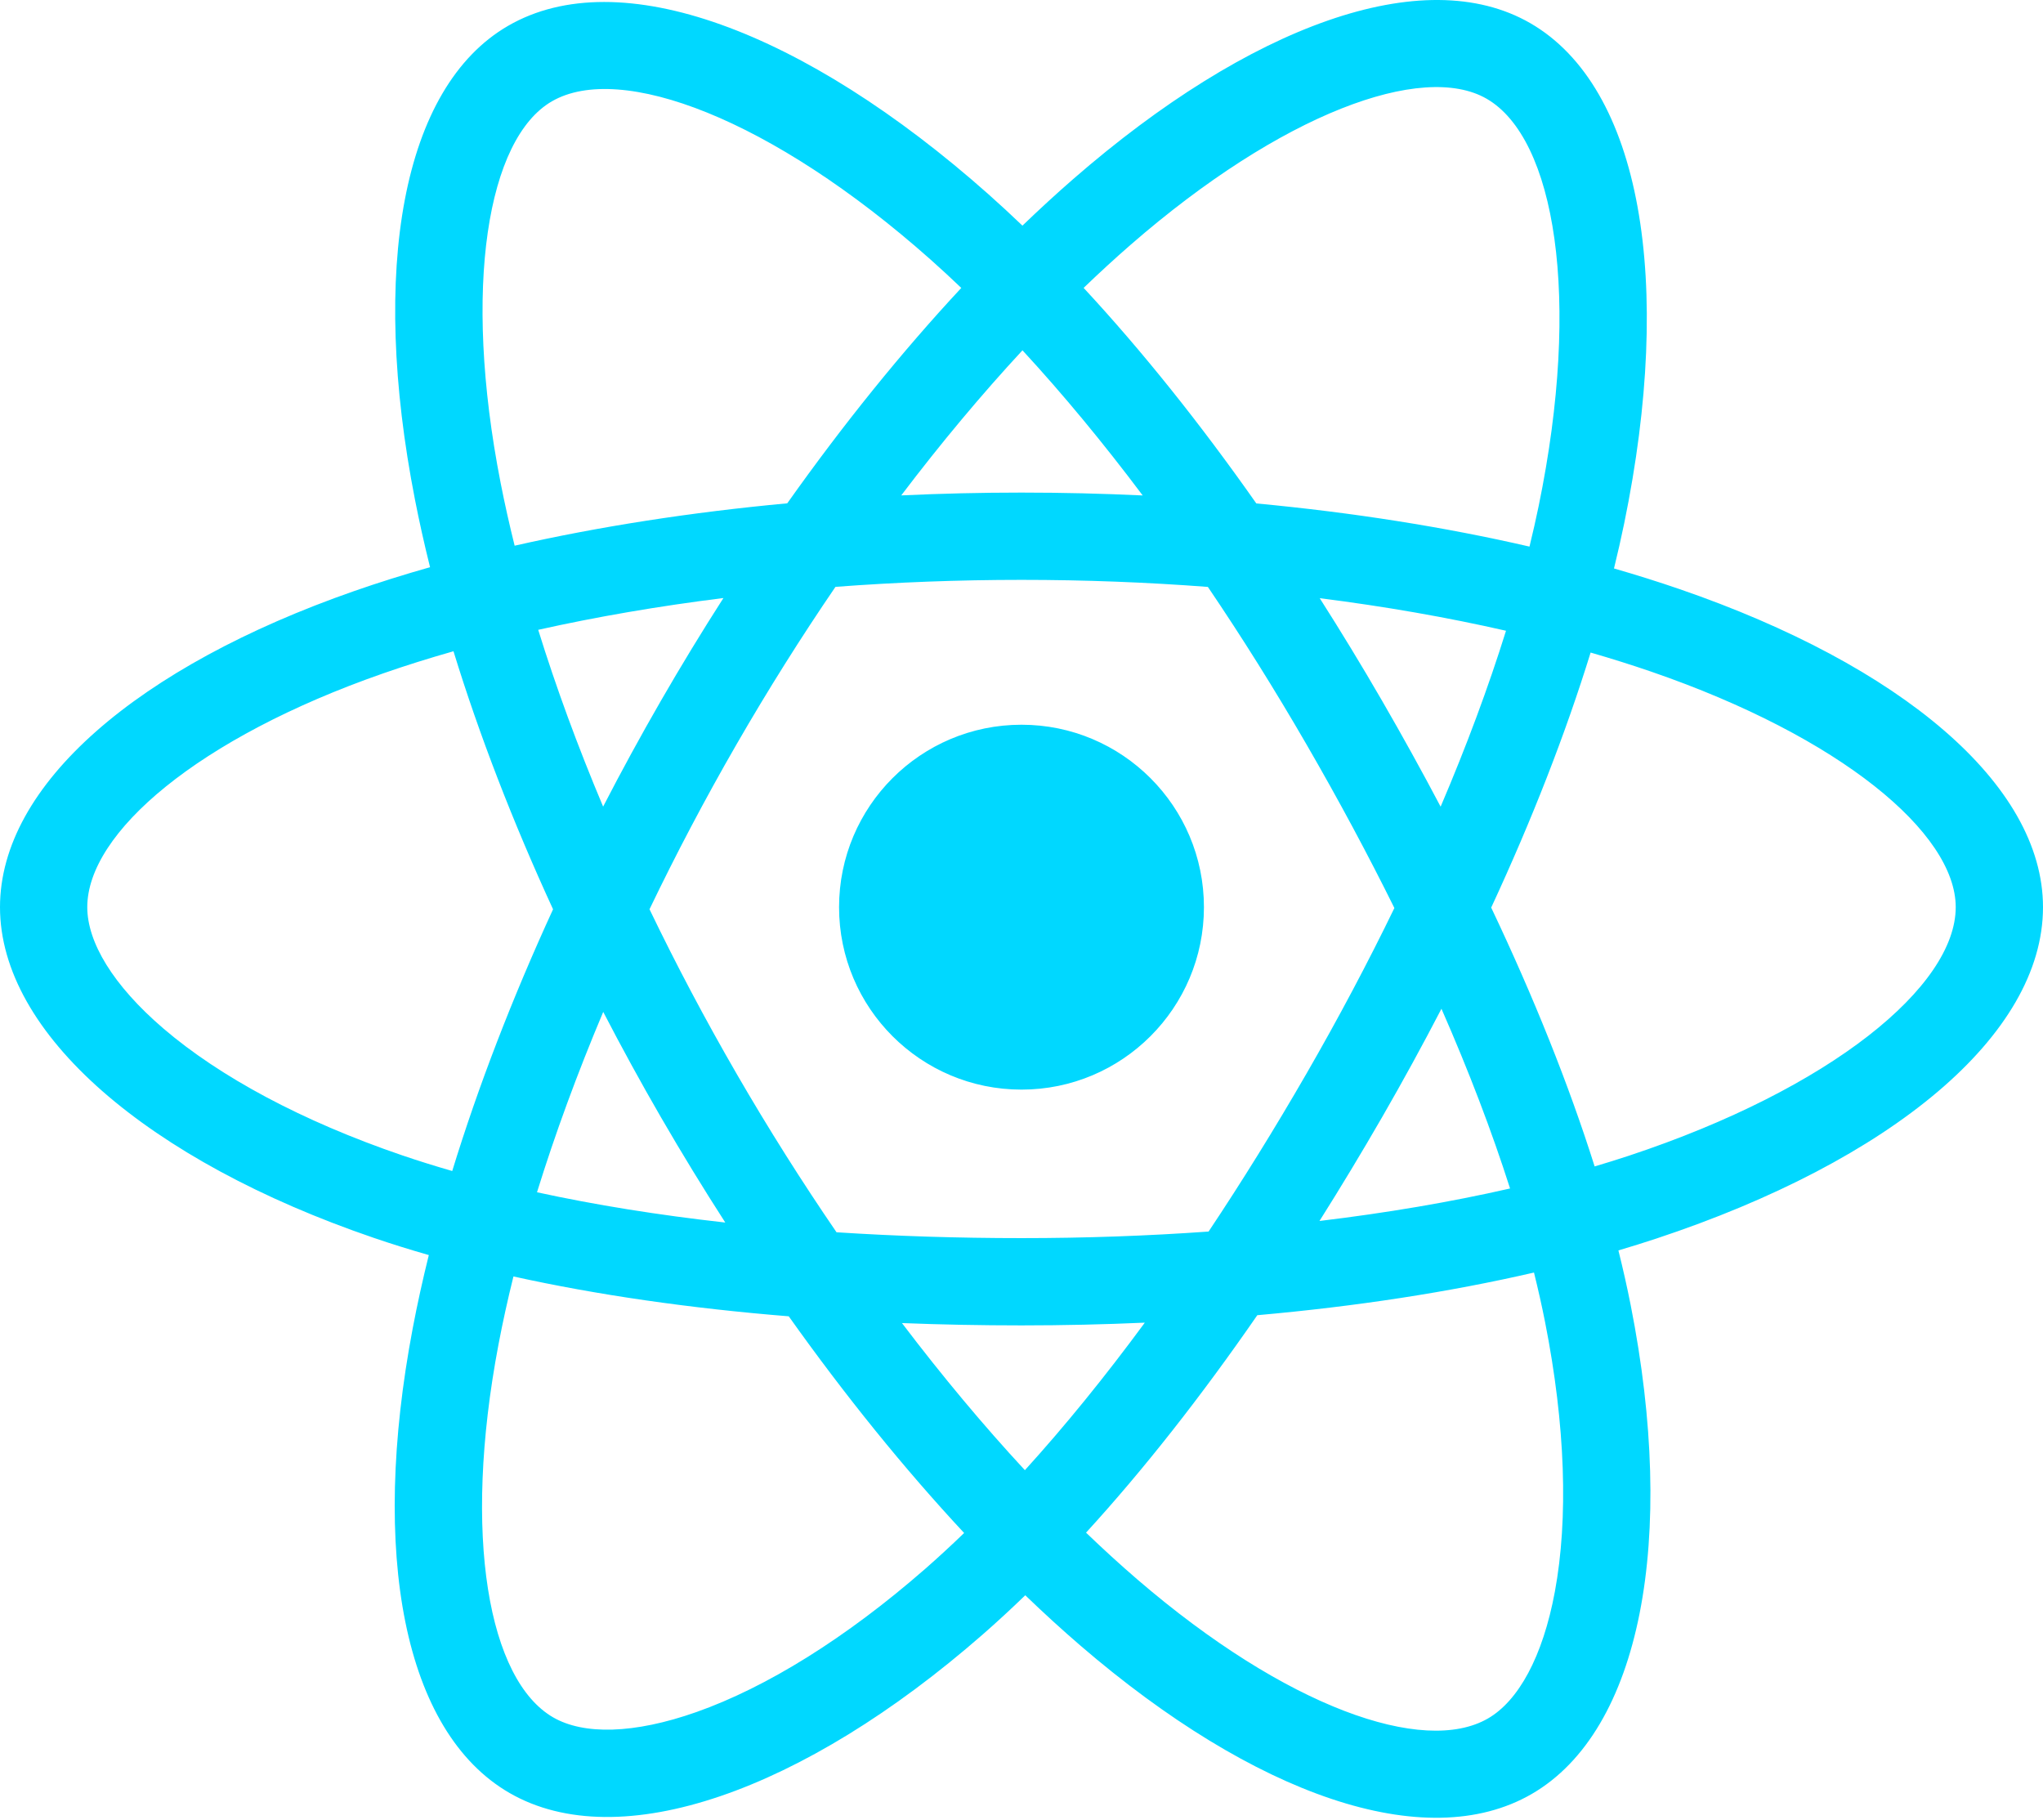
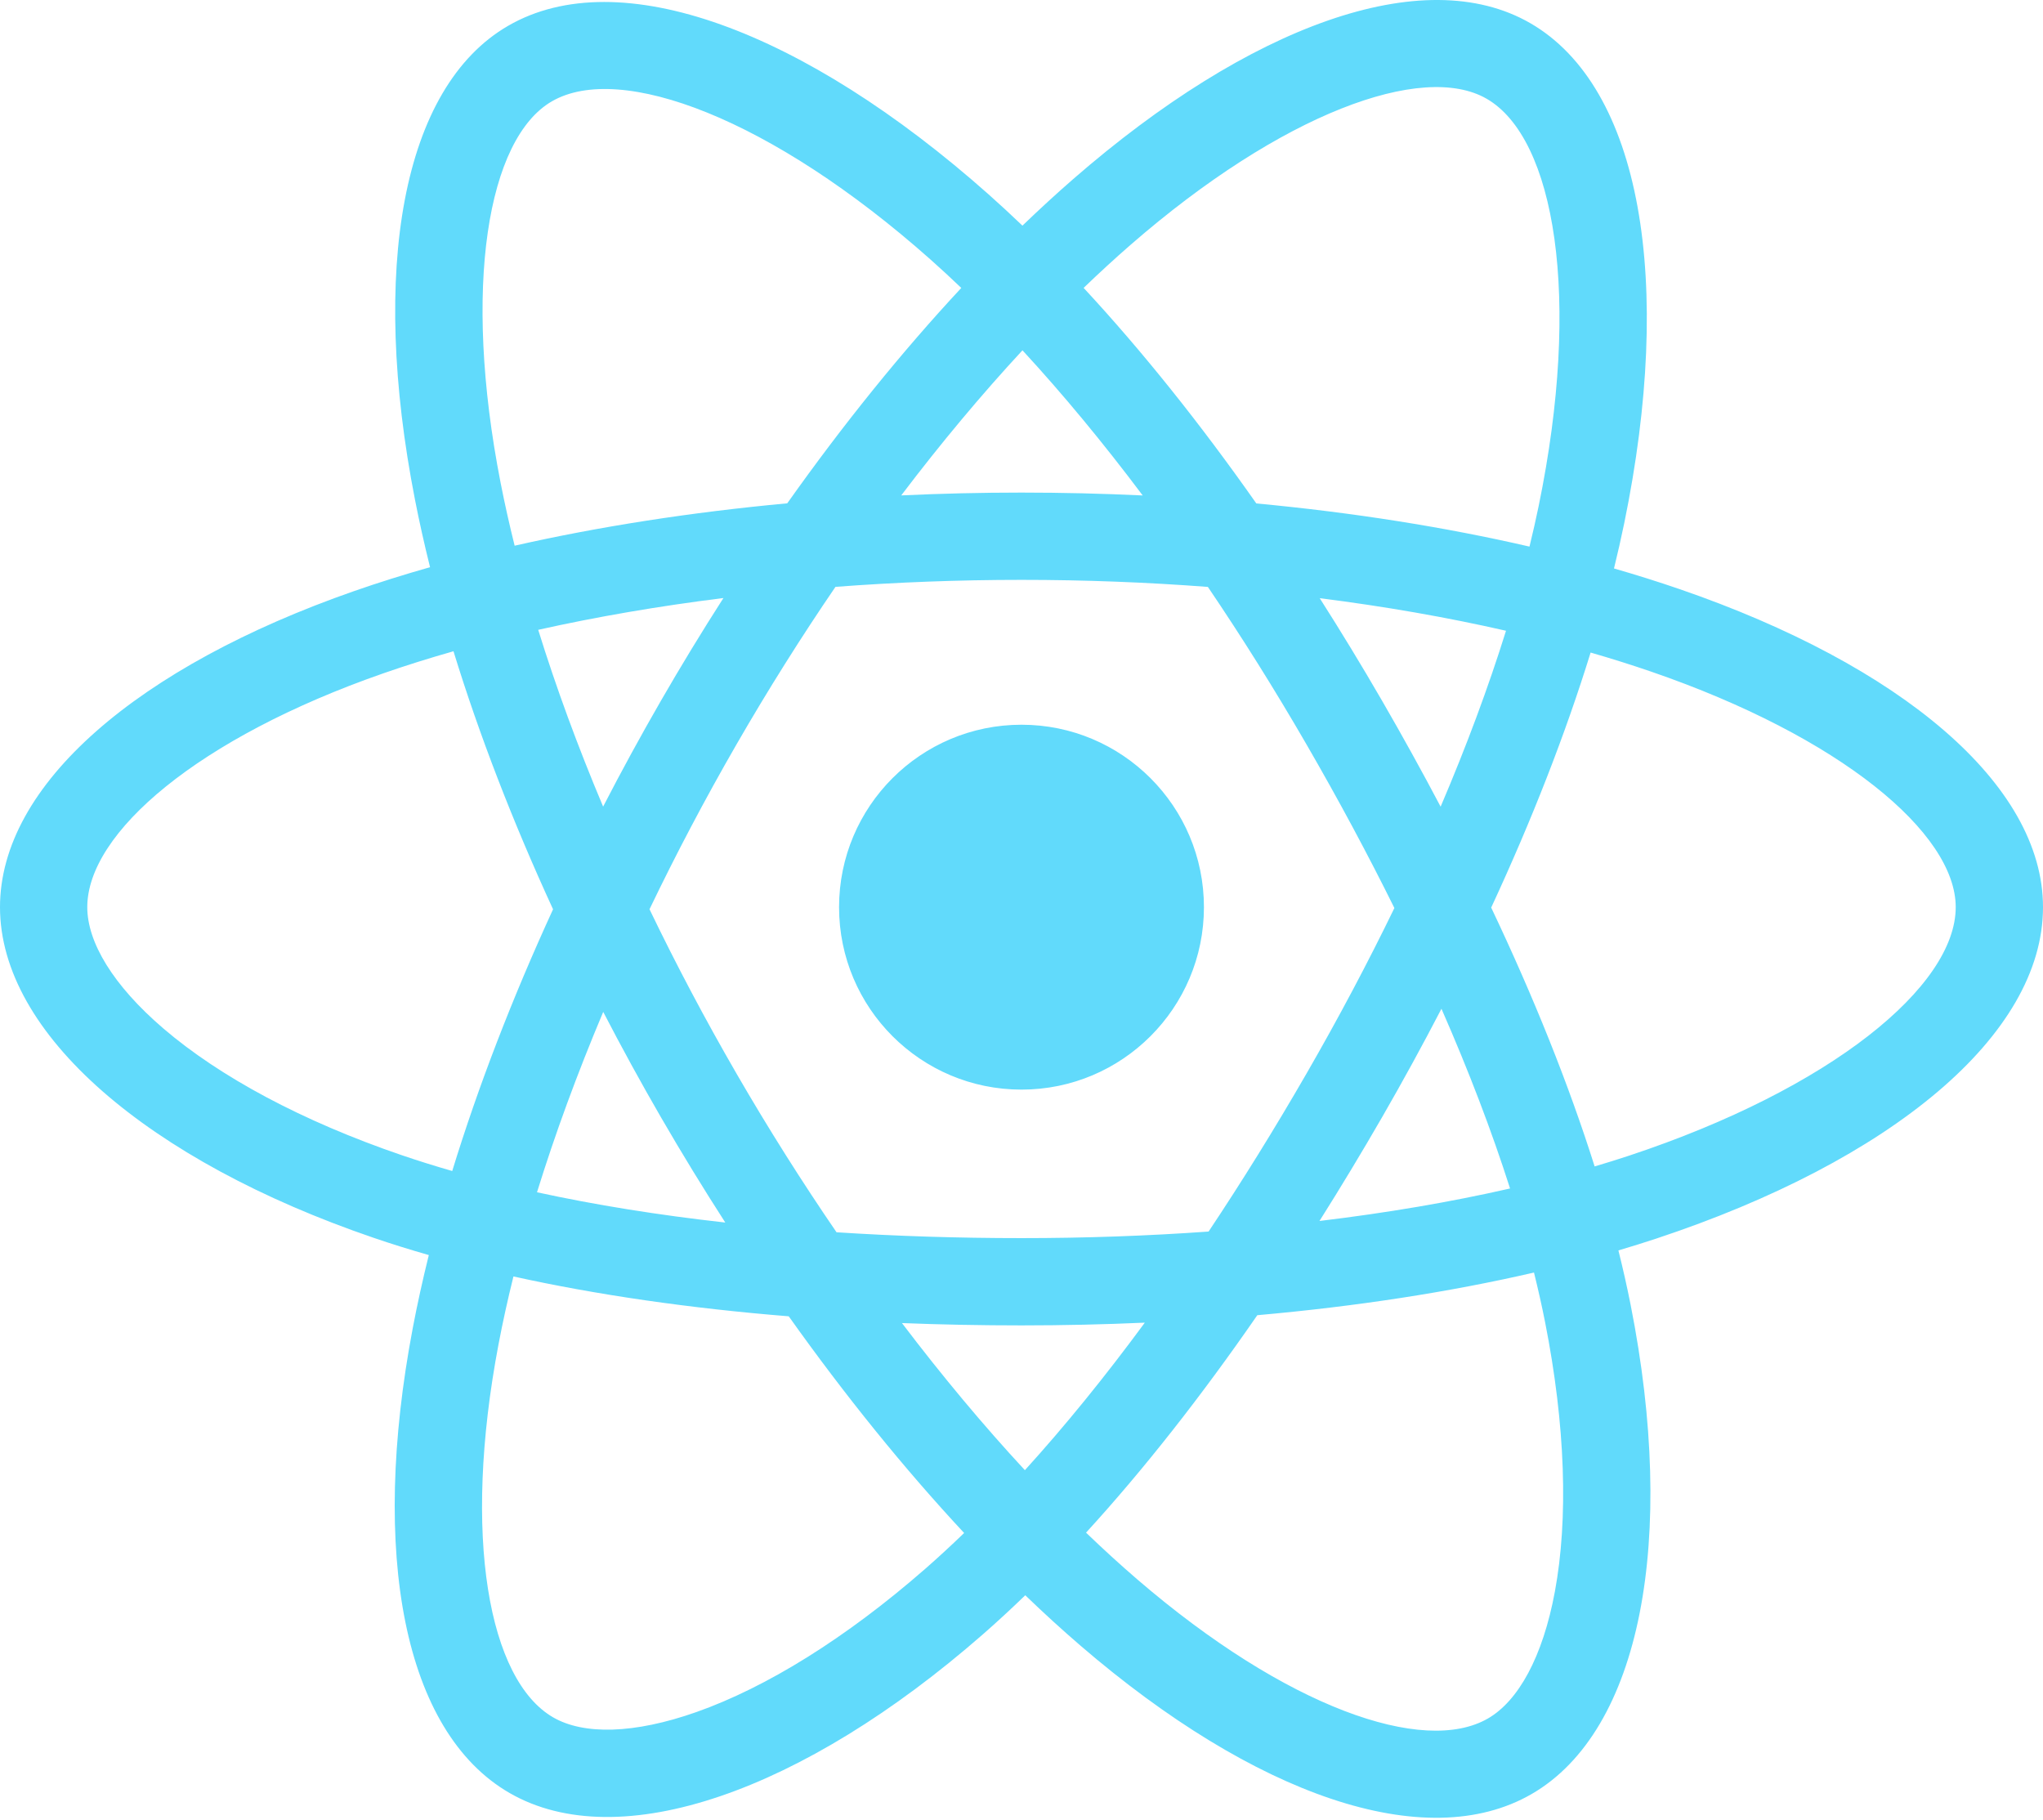
<svg xmlns="http://www.w3.org/2000/svg" width="256px" height="228px" viewBox="0 0 256 228" version="1.1" preserveAspectRatio="xMidYMid">
  <g>
-     <path d="M210.483,73.824 C207.828,72.91 205.076,72.045 202.242,71.227 C202.708,69.326 203.136,67.45 203.516,65.606 C209.754,35.325 205.675,10.93 191.747,2.898 C178.392,-4.803 156.551,3.227 134.493,22.424 C132.372,24.27 130.245,26.224 128.118,28.272 C126.702,26.917 125.287,25.608 123.877,24.355 C100.759,3.829 77.587,-4.822 63.673,3.233 C50.33,10.957 46.379,33.89 51.995,62.588 C52.537,65.36 53.171,68.191 53.887,71.069 C50.608,72 47.442,72.992 44.413,74.048 C17.309,83.497 0,98.307 0,113.668 C0,129.533 18.582,145.446 46.812,155.095 C49.039,155.857 51.351,156.577 53.733,157.26 C52.96,160.373 52.288,163.423 51.723,166.398 C46.369,194.598 50.55,216.989 63.857,224.664 C77.601,232.59 100.669,224.443 123.13,204.809 C124.906,203.257 126.687,201.611 128.472,199.886 C130.786,202.114 133.095,204.222 135.393,206.2 C157.15,224.922 178.638,232.482 191.932,224.786 C205.663,216.837 210.126,192.783 204.332,163.518 C203.89,161.283 203.375,159 202.797,156.676 C204.417,156.197 206.007,155.702 207.557,155.188 C236.905,145.465 256,129.745 256,113.668 C256,98.251 238.132,83.342 210.483,73.824 L210.483,73.824 Z M204.118,144.808 C202.718,145.271 201.282,145.719 199.818,146.153 C196.578,135.896 192.206,124.99 186.855,113.721 C191.961,102.721 196.165,91.954 199.314,81.764 C201.933,82.522 204.474,83.321 206.924,84.164 C230.613,92.32 245.064,104.377 245.064,113.668 C245.064,123.564 229.458,136.411 204.118,144.808 L204.118,144.808 Z M193.604,165.642 C196.166,178.583 196.531,190.283 194.835,199.429 C193.31,207.648 190.244,213.127 186.452,215.322 C178.385,219.991 161.132,213.921 142.525,197.91 C140.392,196.074 138.244,194.115 136.088,192.04 C143.302,184.151 150.511,174.98 157.547,164.794 C169.923,163.696 181.615,161.9 192.218,159.449 C192.74,161.556 193.204,163.622 193.604,165.642 L193.604,165.642 Z M87.276,214.515 C79.394,217.298 73.116,217.378 69.321,215.19 C61.246,210.533 57.889,192.554 62.468,168.438 C62.993,165.676 63.617,162.839 64.337,159.939 C74.823,162.258 86.43,163.927 98.835,164.933 C105.919,174.9 113.336,184.061 120.811,192.083 C119.178,193.659 117.551,195.16 115.934,196.575 C106.001,205.257 96.048,211.417 87.276,214.515 L87.276,214.515 Z M50.349,144.747 C37.866,140.48 27.557,134.935 20.491,128.884 C14.141,123.447 10.936,118.048 10.936,113.668 C10.936,104.346 24.833,92.456 48.012,84.375 C50.825,83.394 53.769,82.47 56.824,81.602 C60.028,92.022 64.23,102.917 69.301,113.934 C64.164,125.115 59.902,136.183 56.667,146.726 C54.489,146.099 52.379,145.44 50.349,144.747 L50.349,144.747 Z M62.727,60.488 C57.916,35.9 61.111,17.353 69.152,12.698 C77.716,7.74 96.654,14.809 116.615,32.533 C117.891,33.666 119.172,34.851 120.456,36.078 C113.018,44.065 105.669,53.157 98.648,63.066 C86.608,64.182 75.083,65.974 64.487,68.375 C63.821,65.695 63.231,63.062 62.727,60.488 L62.727,60.488 Z M173.154,87.755 C170.621,83.38 168.02,79.108 165.369,74.952 C173.537,75.985 181.363,77.356 188.712,79.033 C186.506,86.104 183.756,93.497 180.519,101.077 C178.196,96.668 175.74,92.223 173.154,87.755 L173.154,87.755 Z M128.122,43.894 C133.166,49.359 138.218,55.46 143.187,62.08 C138.18,61.844 133.111,61.721 128,61.721 C122.937,61.721 117.906,61.841 112.93,62.074 C117.904,55.515 122.999,49.422 128.122,43.894 L128.122,43.894 Z M82.802,87.831 C80.272,92.218 77.861,96.639 75.575,101.069 C72.391,93.516 69.666,86.089 67.441,78.917 C74.745,77.283 82.534,75.946 90.65,74.933 C87.961,79.127 85.339,83.43 82.802,87.83 L82.802,87.831 L82.802,87.831 Z M90.883,153.183 C82.498,152.247 74.592,150.98 67.29,149.39 C69.551,142.091 72.335,134.505 75.588,126.79 C77.879,131.216 80.299,135.638 82.845,140.036 L82.846,140.036 C85.439,144.515 88.126,148.904 90.883,153.183 L90.883,153.183 Z M128.425,184.213 C123.241,178.621 118.071,172.434 113.022,165.78 C117.924,165.972 122.921,166.071 128,166.071 C133.218,166.071 138.376,165.953 143.453,165.727 C138.468,172.501 133.435,178.697 128.425,184.213 L128.425,184.213 Z M180.623,126.396 C184.045,134.195 186.929,141.741 189.219,148.916 C181.797,150.61 173.783,151.974 165.339,152.987 C167.997,148.776 170.62,144.43 173.198,139.961 C175.805,135.438 178.282,130.909 180.623,126.396 L180.623,126.396 Z M163.725,134.497 C159.723,141.436 155.614,148.059 151.444,154.312 C143.847,154.855 135.999,155.135 128,155.135 C120.033,155.135 112.284,154.887 104.822,154.403 C100.483,148.068 96.285,141.425 92.309,134.557 L92.31,134.557 C88.344,127.707 84.694,120.799 81.387,113.93 C84.693,107.046 88.334,100.13 92.277,93.293 L92.276,93.294 C96.229,86.439 100.39,79.828 104.689,73.533 C112.302,72.957 120.11,72.657 128,72.657 L128,72.657 C135.926,72.657 143.743,72.96 151.354,73.54 C155.587,79.789 159.72,86.378 163.689,93.235 C167.703,100.169 171.39,107.038 174.725,113.775 C171.4,120.628 167.721,127.567 163.725,134.497 L163.725,134.497 Z M186.285,12.373 C194.857,17.317 198.191,37.254 192.805,63.399 C192.461,65.067 192.075,66.766 191.654,68.488 C181.033,66.037 169.5,64.214 157.425,63.081 C150.391,53.064 143.102,43.957 135.785,36.073 C137.752,34.181 139.716,32.376 141.673,30.673 C160.572,14.226 178.237,7.732 186.285,12.373 L186.285,12.373 Z M128,90.808 C140.625,90.808 150.86,101.043 150.86,113.668 C150.86,126.293 140.625,136.528 128,136.528 C115.375,136.528 105.14,126.293 105.14,113.668 C105.14,101.043 115.375,90.808 128,90.808 L128,90.808 Z" fill="#00D8FF" />
+     <path d="M210.483,73.824 C207.828,72.91 205.076,72.045 202.242,71.227 C202.708,69.326 203.136,67.45 203.516,65.606 C209.754,35.325 205.675,10.93 191.747,2.898 C178.392,-4.803 156.551,3.227 134.493,22.424 C132.372,24.27 130.245,26.224 128.118,28.272 C126.702,26.917 125.287,25.608 123.877,24.355 C100.759,3.829 77.587,-4.822 63.673,3.233 C50.33,10.957 46.379,33.89 51.995,62.588 C52.537,65.36 53.171,68.191 53.887,71.069 C50.608,72 47.442,72.992 44.413,74.048 C17.309,83.497 0,98.307 0,113.668 C0,129.533 18.582,145.446 46.812,155.095 C49.039,155.857 51.351,156.577 53.733,157.26 C52.96,160.373 52.288,163.423 51.723,166.398 C46.369,194.598 50.55,216.989 63.857,224.664 C77.601,232.59 100.669,224.443 123.13,204.809 C124.906,203.257 126.687,201.611 128.472,199.886 C130.786,202.114 133.095,204.222 135.393,206.2 C157.15,224.922 178.638,232.482 191.932,224.786 C205.663,216.837 210.126,192.783 204.332,163.518 C203.89,161.283 203.375,159 202.797,156.676 C204.417,156.197 206.007,155.702 207.557,155.188 C236.905,145.465 256,129.745 256,113.668 C256,98.251 238.132,83.342 210.483,73.824 L210.483,73.824 Z M204.118,144.808 C202.718,145.271 201.282,145.719 199.818,146.153 C196.578,135.896 192.206,124.99 186.855,113.721 C191.961,102.721 196.165,91.954 199.314,81.764 C201.933,82.522 204.474,83.321 206.924,84.164 C230.613,92.32 245.064,104.377 245.064,113.668 C245.064,123.564 229.458,136.411 204.118,144.808 L204.118,144.808 Z M193.604,165.642 C196.166,178.583 196.531,190.283 194.835,199.429 C193.31,207.648 190.244,213.127 186.452,215.322 C178.385,219.991 161.132,213.921 142.525,197.91 C140.392,196.074 138.244,194.115 136.088,192.04 C143.302,184.151 150.511,174.98 157.547,164.794 C169.923,163.696 181.615,161.9 192.218,159.449 C192.74,161.556 193.204,163.622 193.604,165.642 L193.604,165.642 Z M87.276,214.515 C79.394,217.298 73.116,217.378 69.321,215.19 C61.246,210.533 57.889,192.554 62.468,168.438 C62.993,165.676 63.617,162.839 64.337,159.939 C74.823,162.258 86.43,163.927 98.835,164.933 C105.919,174.9 113.336,184.061 120.811,192.083 C119.178,193.659 117.551,195.16 115.934,196.575 C106.001,205.257 96.048,211.417 87.276,214.515 L87.276,214.515 Z M50.349,144.747 C37.866,140.48 27.557,134.935 20.491,128.884 C14.141,123.447 10.936,118.048 10.936,113.668 C10.936,104.346 24.833,92.456 48.012,84.375 C50.825,83.394 53.769,82.47 56.824,81.602 C60.028,92.022 64.23,102.917 69.301,113.934 C64.164,125.115 59.902,136.183 56.667,146.726 C54.489,146.099 52.379,145.44 50.349,144.747 L50.349,144.747 Z M62.727,60.488 C57.916,35.9 61.111,17.353 69.152,12.698 C77.716,7.74 96.654,14.809 116.615,32.533 C117.891,33.666 119.172,34.851 120.456,36.078 C113.018,44.065 105.669,53.157 98.648,63.066 C86.608,64.182 75.083,65.974 64.487,68.375 C63.821,65.695 63.231,63.062 62.727,60.488 L62.727,60.488 Z M173.154,87.755 C170.621,83.38 168.02,79.108 165.369,74.952 C173.537,75.985 181.363,77.356 188.712,79.033 C186.506,86.104 183.756,93.497 180.519,101.077 C178.196,96.668 175.74,92.223 173.154,87.755 L173.154,87.755 Z M128.122,43.894 C133.166,49.359 138.218,55.46 143.187,62.08 C138.18,61.844 133.111,61.721 128,61.721 C122.937,61.721 117.906,61.841 112.93,62.074 C117.904,55.515 122.999,49.422 128.122,43.894 L128.122,43.894 Z M82.802,87.831 C80.272,92.218 77.861,96.639 75.575,101.069 C72.391,93.516 69.666,86.089 67.441,78.917 C74.745,77.283 82.534,75.946 90.65,74.933 C87.961,79.127 85.339,83.43 82.802,87.83 L82.802,87.831 L82.802,87.831 Z M90.883,153.183 C82.498,152.247 74.592,150.98 67.29,149.39 C69.551,142.091 72.335,134.505 75.588,126.79 C77.879,131.216 80.299,135.638 82.845,140.036 L82.846,140.036 C85.439,144.515 88.126,148.904 90.883,153.183 L90.883,153.183 Z M128.425,184.213 C123.241,178.621 118.071,172.434 113.022,165.78 C117.924,165.972 122.921,166.071 128,166.071 C133.218,166.071 138.376,165.953 143.453,165.727 C138.468,172.501 133.435,178.697 128.425,184.213 L128.425,184.213 Z M180.623,126.396 C184.045,134.195 186.929,141.741 189.219,148.916 C181.797,150.61 173.783,151.974 165.339,152.987 C167.997,148.776 170.62,144.43 173.198,139.961 C175.805,135.438 178.282,130.909 180.623,126.396 L180.623,126.396 Z M163.725,134.497 C159.723,141.436 155.614,148.059 151.444,154.312 C143.847,154.855 135.999,155.135 128,155.135 C120.033,155.135 112.284,154.887 104.822,154.403 C100.483,148.068 96.285,141.425 92.309,134.557 L92.31,134.557 C88.344,127.707 84.694,120.799 81.387,113.93 C84.693,107.046 88.334,100.13 92.277,93.293 L92.276,93.294 C96.229,86.439 100.39,79.828 104.689,73.533 C112.302,72.957 120.11,72.657 128,72.657 L128,72.657 C135.926,72.657 143.743,72.96 151.354,73.54 C155.587,79.789 159.72,86.378 163.689,93.235 C167.703,100.169 171.39,107.038 174.725,113.775 C171.4,120.628 167.721,127.567 163.725,134.497 L163.725,134.497 Z M186.285,12.373 C194.857,17.317 198.191,37.254 192.805,63.399 C192.461,65.067 192.075,66.766 191.654,68.488 C181.033,66.037 169.5,64.214 157.425,63.081 C150.391,53.064 143.102,43.957 135.785,36.073 C137.752,34.181 139.716,32.376 141.673,30.673 C160.572,14.226 178.237,7.732 186.285,12.373 L186.285,12.373 Z M128,90.808 C140.625,90.808 150.86,101.043 150.86,113.668 C150.86,126.293 140.625,136.528 128,136.528 C115.375,136.528 105.14,126.293 105.14,113.668 C105.14,101.043 115.375,90.808 128,90.808 L128,90.808 Z" fill="#61dafb" />
  </g>
</svg>
